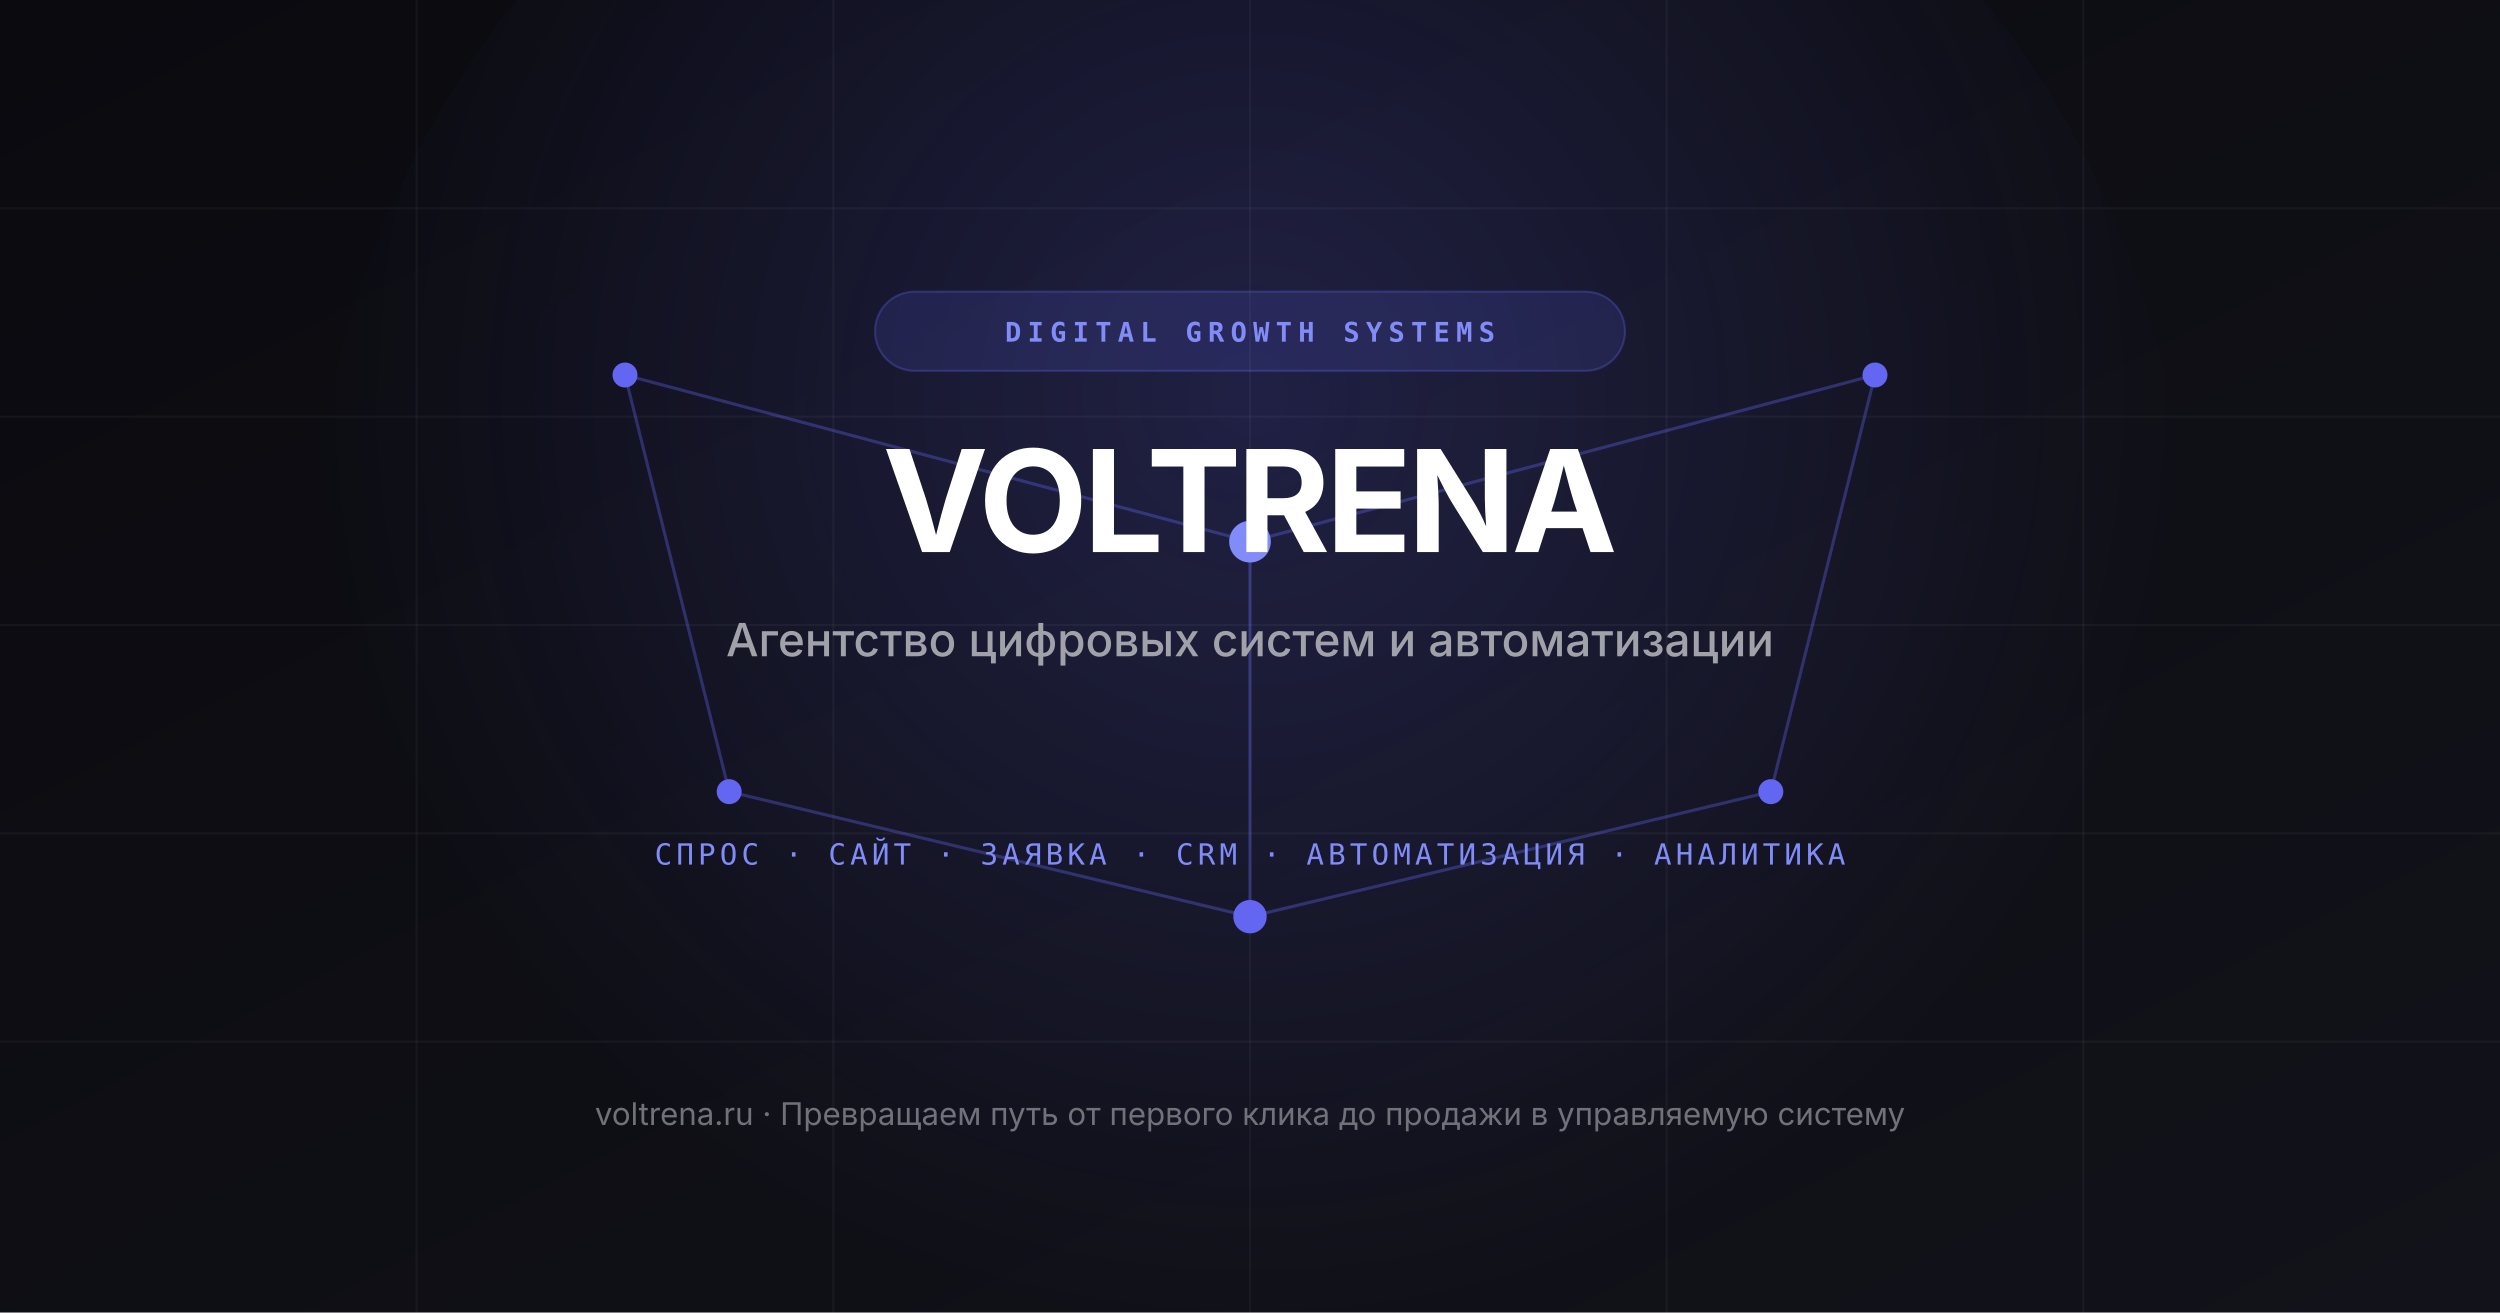
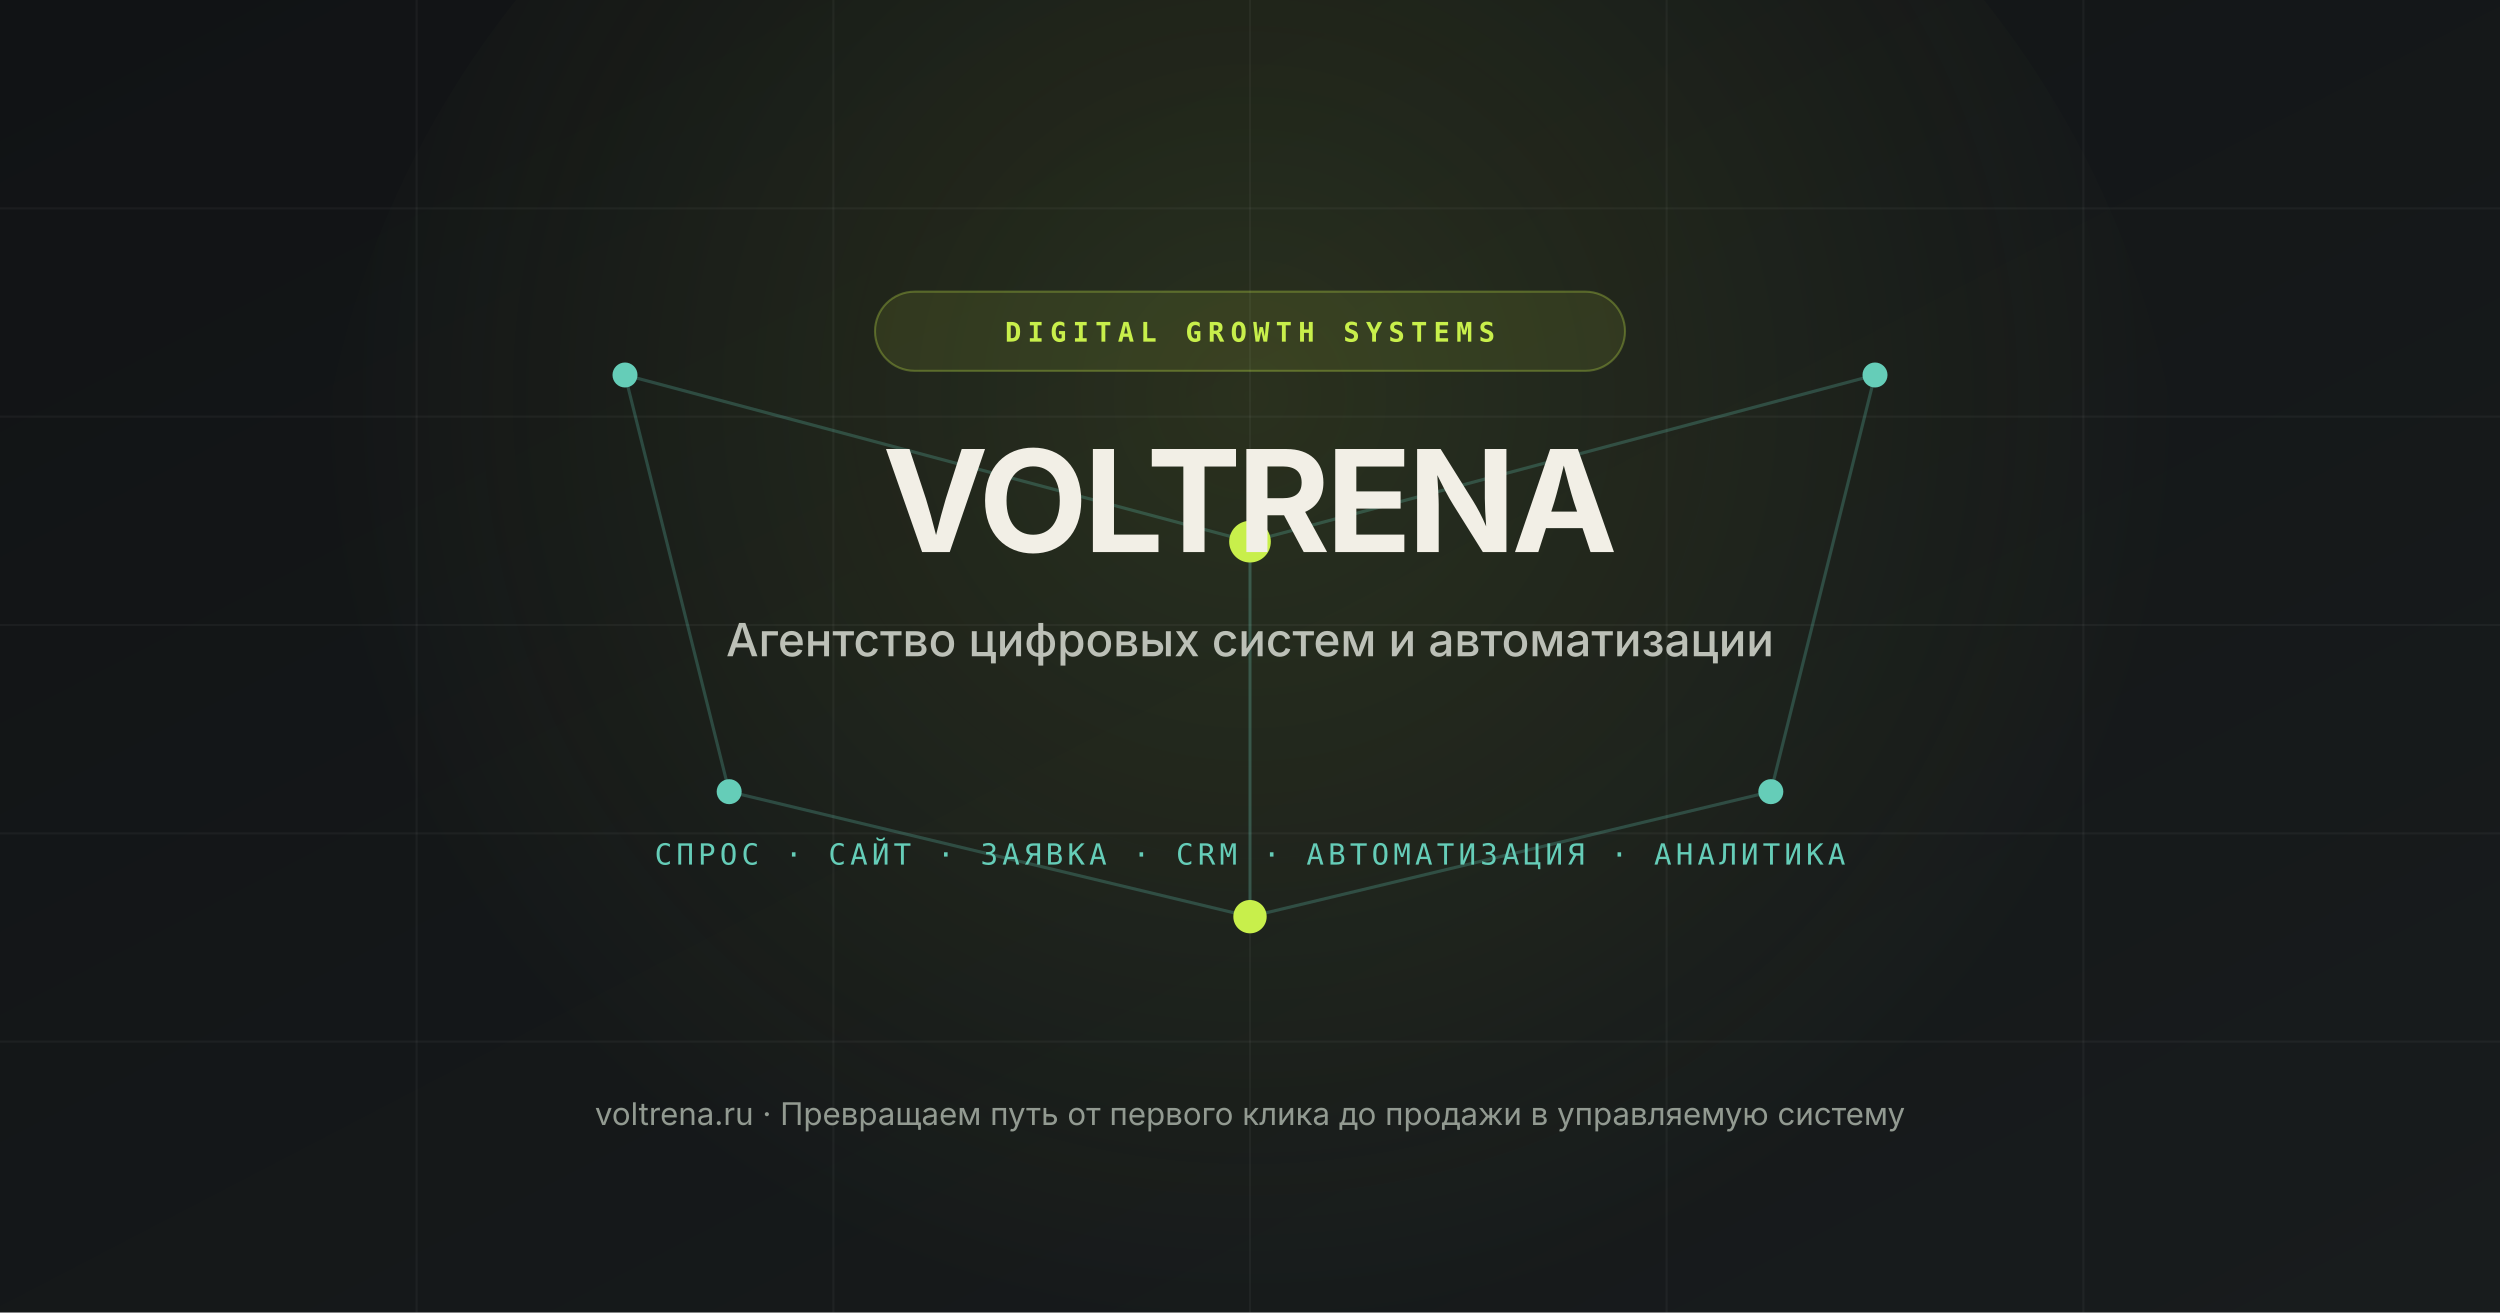
<svg xmlns="http://www.w3.org/2000/svg" width="1200" height="630" viewBox="0 0 1200 630">
  <defs>
    <linearGradient id="bg" x1="0%" y1="0%" x2="100%" y2="100%">
-       <stop offset="0%" stop-color="#0a0a0f" />
-       <stop offset="100%" stop-color="#12121a" />
+       <stop offset="0%" stop-color="#111315" />
+       <stop offset="100%" stop-color="#181C1D" />
    </linearGradient>
    <radialGradient id="glow" cx="50%" cy="40%" r="50%">
-       <stop offset="0%" stop-color="rgba(99, 102, 241, 0.22)" />
-       <stop offset="100%" stop-color="rgba(99, 102, 241, 0)" />
+       <stop offset="0%" stop-color="rgba(200, 239, 75, 0.12)" />
+       <stop offset="100%" stop-color="rgba(200, 239, 75, 0)" />
    </radialGradient>
  </defs>
  <rect width="1200" height="630" fill="url(#bg)" />
  <circle cx="600" cy="280" r="450" fill="url(#glow)" />
  <g stroke="rgba(255, 255, 255, 0.04)" stroke-width="1">
    <line x1="0" y1="100" x2="1200" y2="100" />
    <line x1="0" y1="200" x2="1200" y2="200" />
    <line x1="0" y1="300" x2="1200" y2="300" />
    <line x1="0" y1="400" x2="1200" y2="400" />
    <line x1="0" y1="500" x2="1200" y2="500" />
    <line x1="200" y1="0" x2="200" y2="630" />
    <line x1="400" y1="0" x2="400" y2="630" />
    <line x1="600" y1="0" x2="600" y2="630" />
    <line x1="800" y1="0" x2="800" y2="630" />
    <line x1="1000" y1="0" x2="1000" y2="630" />
  </g>
-   <g stroke="rgba(99, 102, 241, 0.35)" stroke-width="1.5">
+   <g stroke="rgba(101, 205, 184, 0.25)" stroke-width="1.5">
    <line x1="300" y1="180" x2="600" y2="260" />
    <line x1="600" y1="260" x2="900" y2="180" />
    <line x1="600" y1="260" x2="600" y2="440" />
    <line x1="300" y1="180" x2="350" y2="380" />
    <line x1="900" y1="180" x2="850" y2="380" />
    <line x1="350" y1="380" x2="600" y2="440" />
    <line x1="850" y1="380" x2="600" y2="440" />
  </g>
-   <circle cx="300" cy="180" r="6" fill="#6366f1" />
-   <circle cx="600" cy="260" r="10" fill="#818cf8" />
-   <circle cx="900" cy="180" r="6" fill="#6366f1" />
-   <circle cx="350" cy="380" r="6" fill="#6366f1" />
-   <circle cx="850" cy="380" r="6" fill="#6366f1" />
-   <circle cx="600" cy="440" r="8" fill="#6366f1" />
-   <rect x="420" y="140" width="360" height="38" rx="19" fill="rgba(99, 102, 241, 0.15)" stroke="rgba(99, 102, 241, 0.3)" />
-   <text x="600" y="164" font-family="monospace, sans-serif" font-size="13" font-weight="bold" fill="#818cf8" text-anchor="middle" letter-spacing="3">DIGITAL GROWTH SYSTEMS</text>
-   <text x="600" y="265" font-family="system-ui, -apple-system, sans-serif" font-size="68" font-weight="bold" fill="#ffffff" text-anchor="middle" letter-spacing="-2">VOLTRENA</text>
-   <text x="600" y="315" font-family="system-ui, -apple-system, sans-serif" font-size="22" font-weight="500" fill="#a1a1aa" text-anchor="middle">Агентство цифровых систем и автоматизации</text>
-   <text x="600" y="415" font-family="monospace, sans-serif" font-size="14" fill="#818cf8" text-anchor="middle" letter-spacing="2">СПРОС · САЙТ · ЗАЯВКА · CRM · АВТОМАТИЗАЦИЯ · АНАЛИТИКА</text>
-   <text x="600" y="540" font-family="system-ui, -apple-system, sans-serif" font-size="15" fill="#71717a" text-anchor="middle">voltrena.ru · Превращаем путь от первого клика до продажи в управляемую систему</text>
+   <circle cx="300" cy="180" r="6" fill="#65CDB8" />
+   <circle cx="600" cy="260" r="10" fill="#C8EF4B" />
+   <circle cx="900" cy="180" r="6" fill="#65CDB8" />
+   <circle cx="350" cy="380" r="6" fill="#65CDB8" />
+   <circle cx="850" cy="380" r="6" fill="#65CDB8" />
+   <circle cx="600" cy="440" r="8" fill="#C8EF4B" />
+   <rect x="420" y="140" width="360" height="38" rx="19" fill="rgba(200, 239, 75, 0.10)" stroke="rgba(200, 239, 75, 0.3)" />
+   <text x="600" y="164" font-family="monospace, sans-serif" font-size="13" font-weight="bold" fill="#C8EF4B" text-anchor="middle" letter-spacing="3">DIGITAL GROWTH SYSTEMS</text>
+   <text x="600" y="265" font-family="system-ui, -apple-system, sans-serif" font-size="68" font-weight="bold" fill="#F2EFE6" text-anchor="middle" letter-spacing="-2">VOLTRENA</text>
+   <text x="600" y="315" font-family="system-ui, -apple-system, sans-serif" font-size="22" font-weight="500" fill="#BCC0B7" text-anchor="middle">Агентство цифровых систем и автоматизации</text>
+   <text x="600" y="415" font-family="monospace, sans-serif" font-size="14" fill="#65CDB8" text-anchor="middle" letter-spacing="2">СПРОС · САЙТ · ЗАЯВКА · CRM · АВТОМАТИЗАЦИЯ · АНАЛИТИКА</text>
+   <text x="600" y="540" font-family="system-ui, -apple-system, sans-serif" font-size="15" fill="#929A91" text-anchor="middle">voltrena.ru · Превращаем путь от первого клика до продажи в управляемую систему</text>
</svg>
